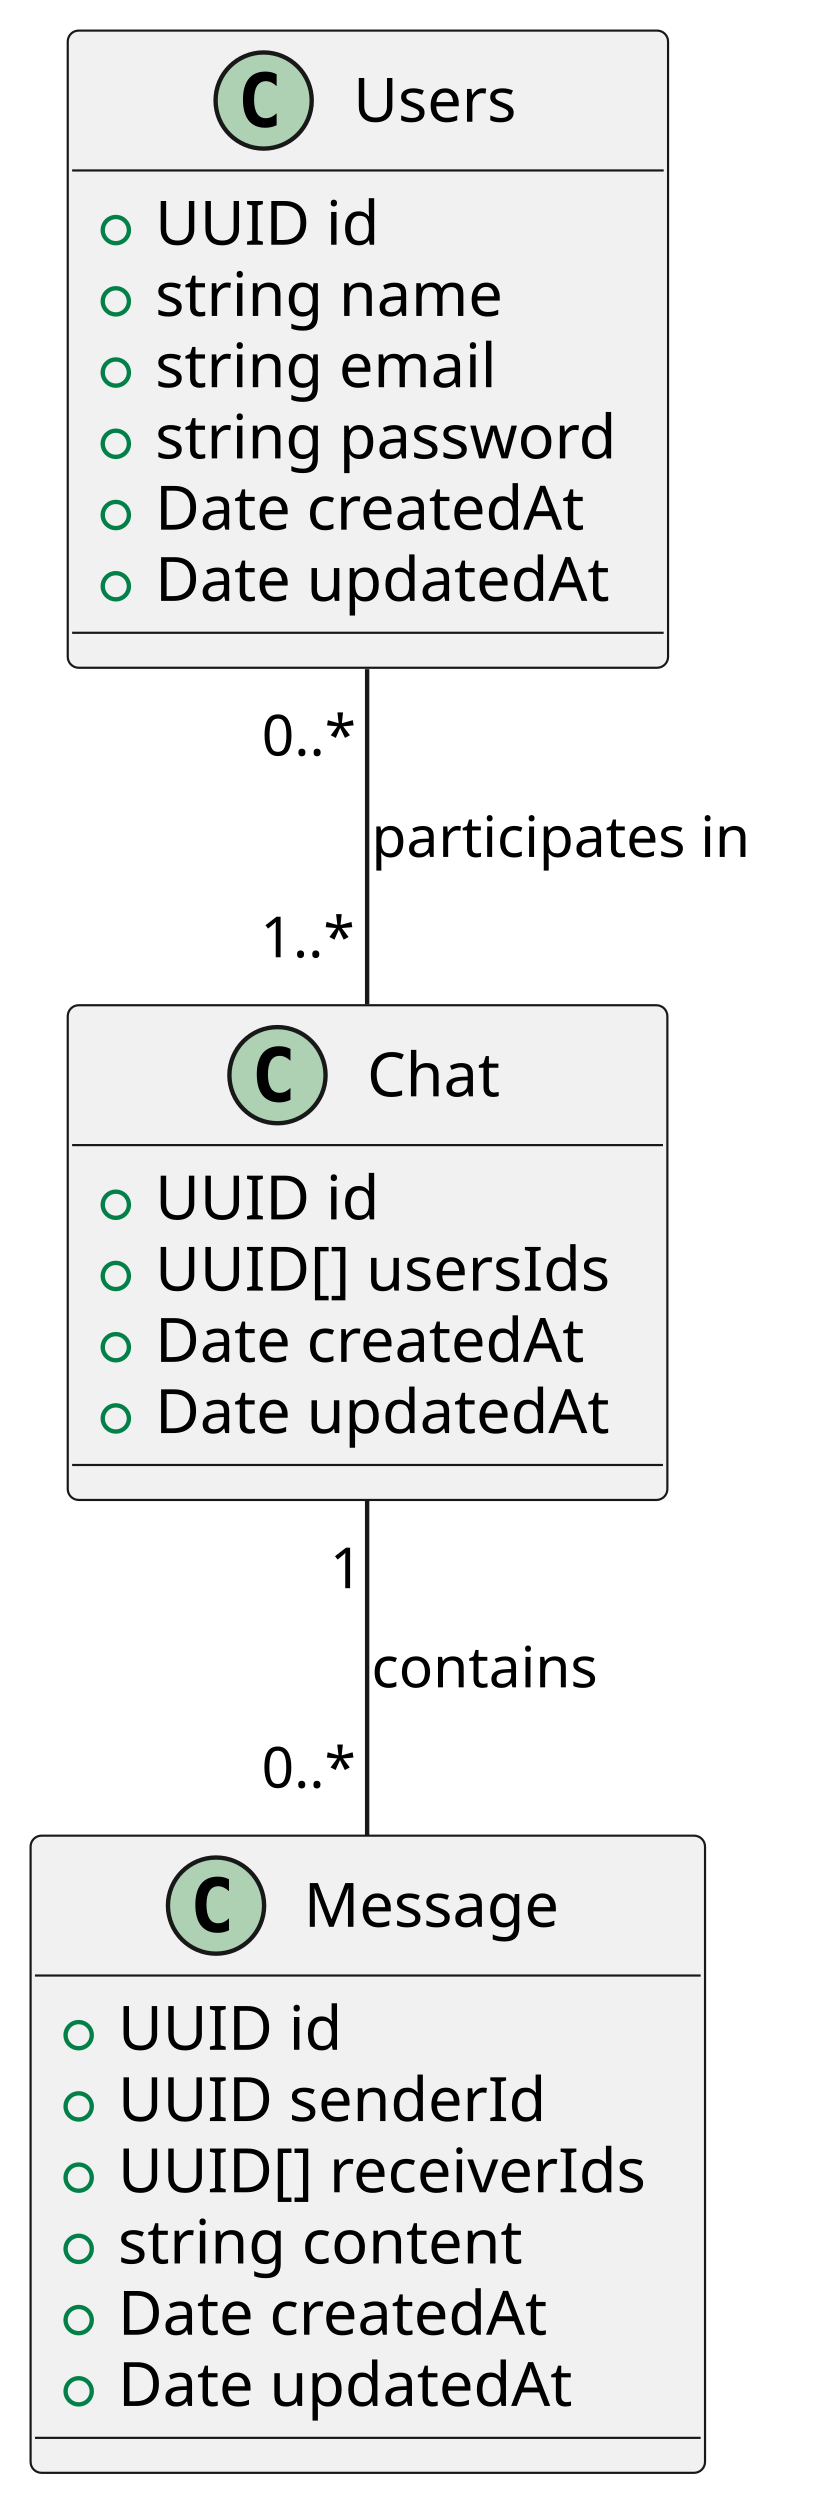
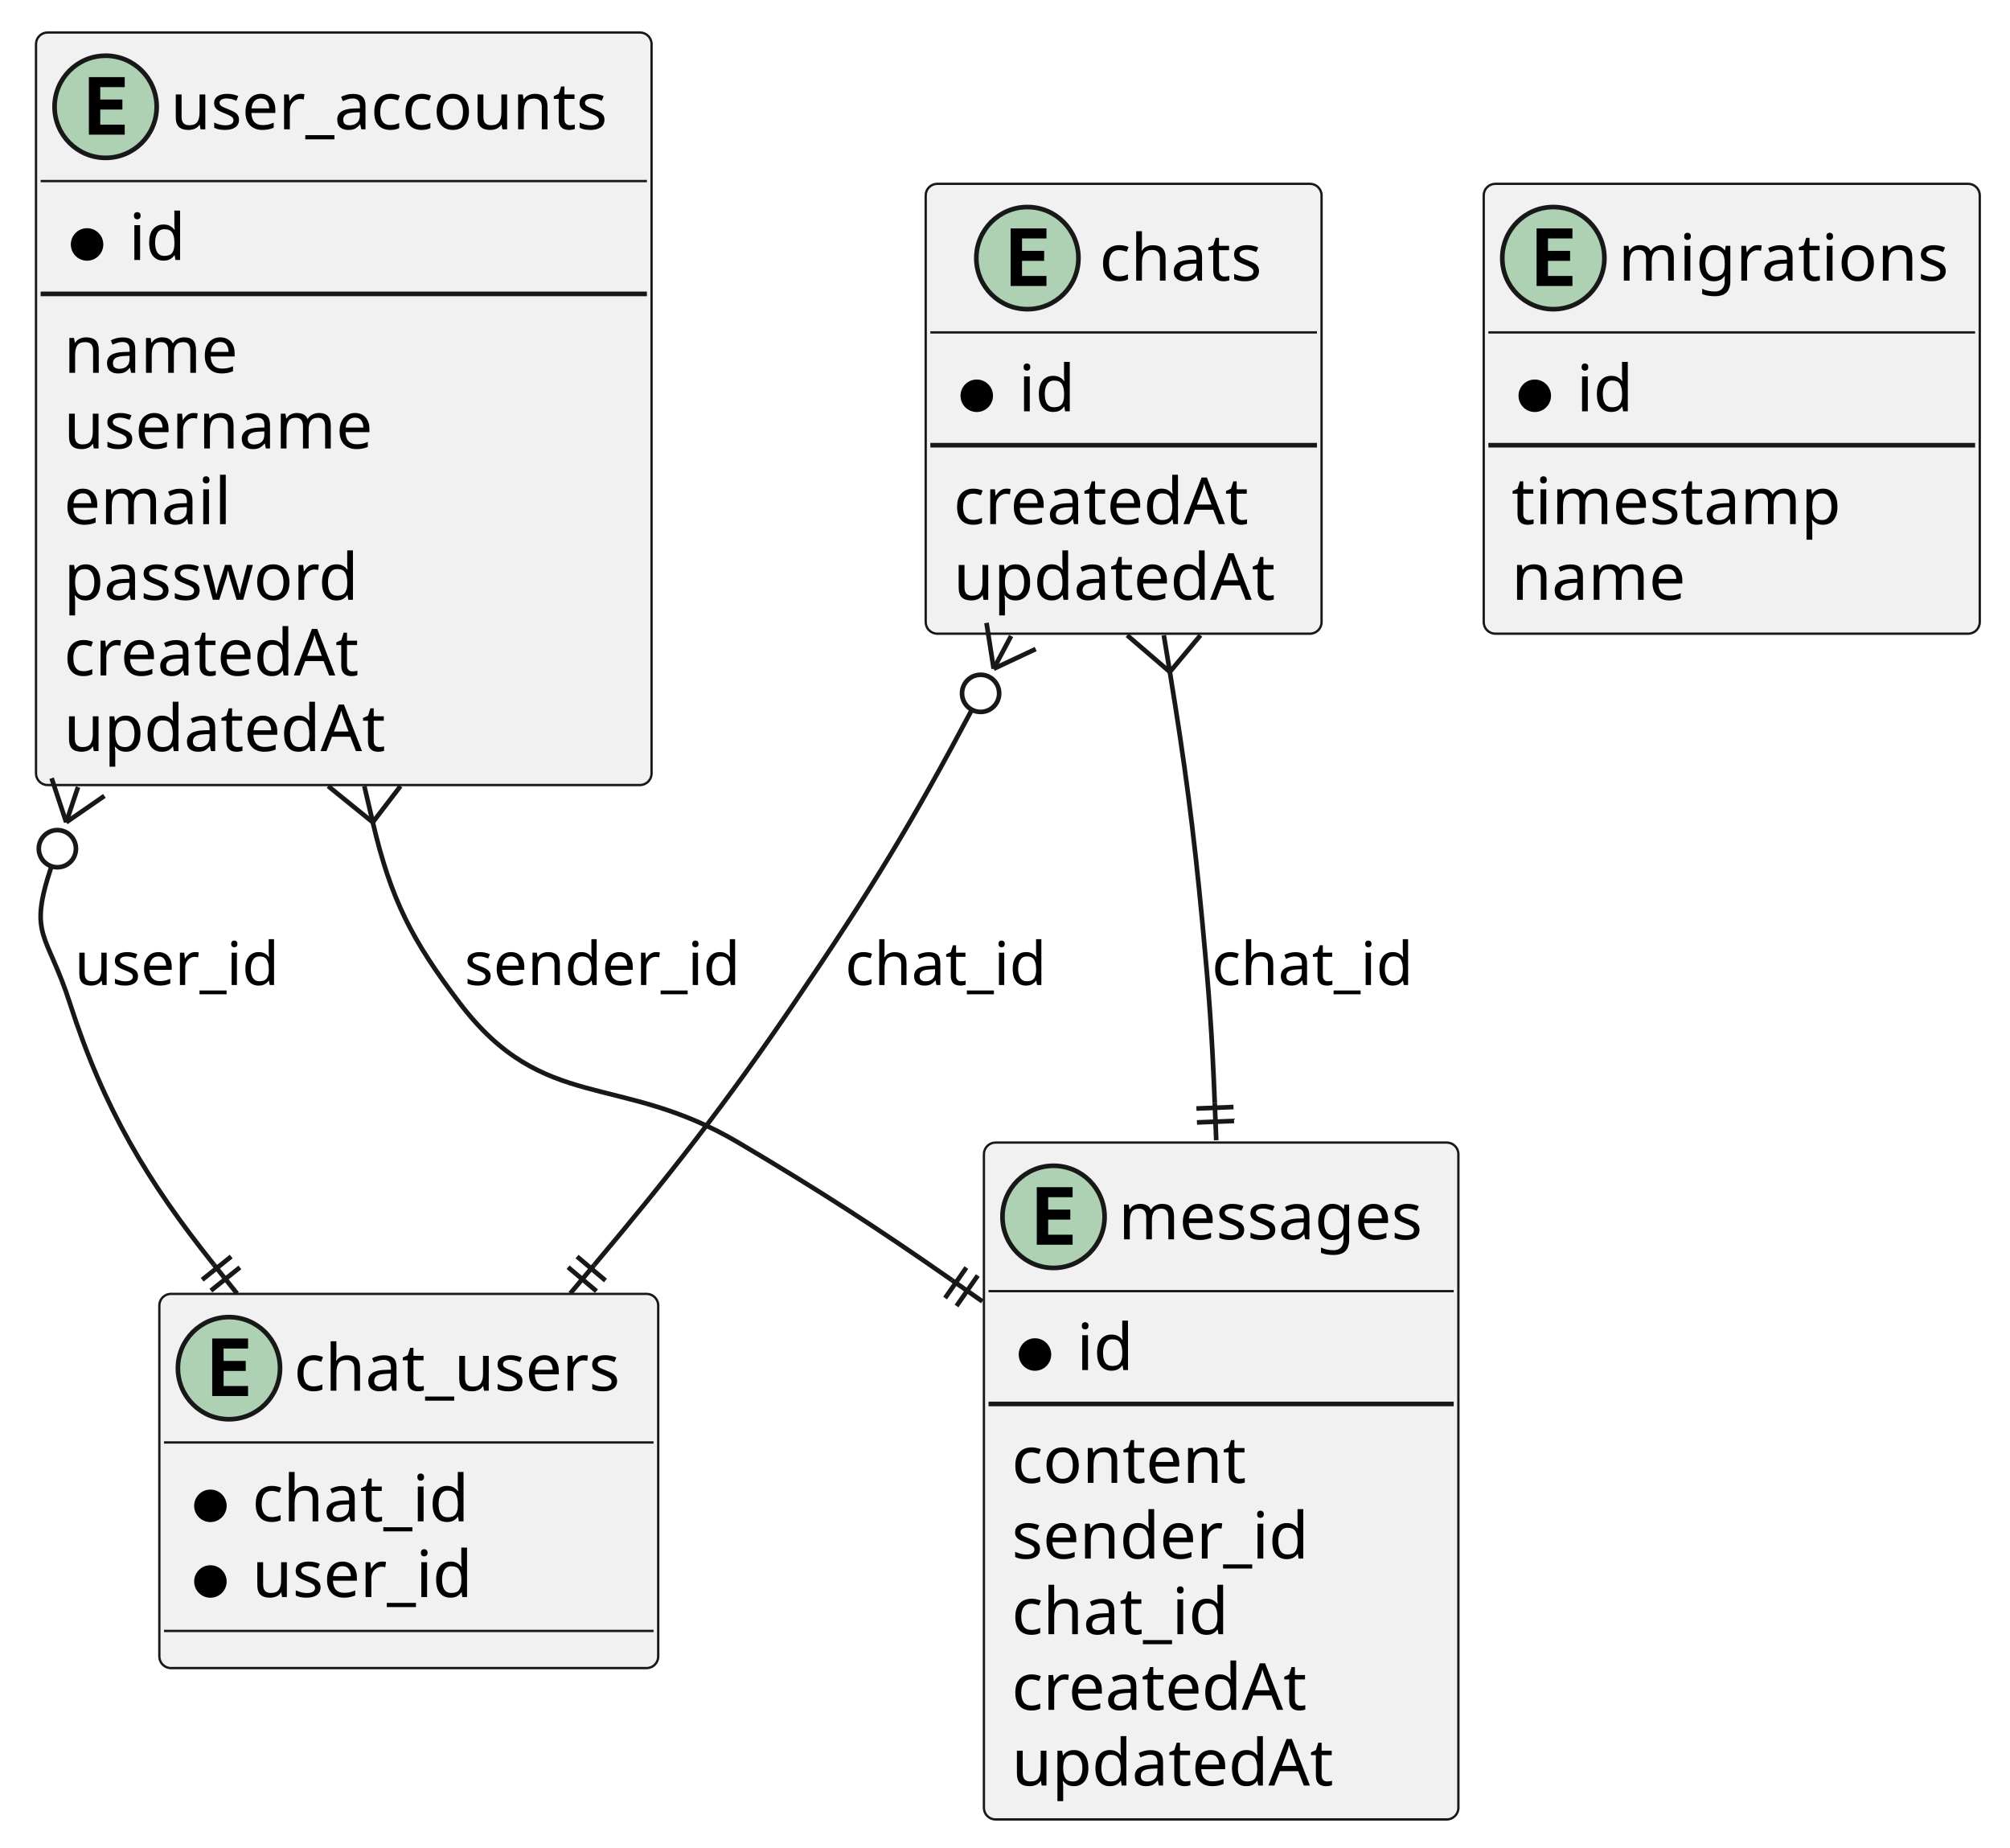
- <svg xmlns="http://www.w3.org/2000/svg" contentStyleType="text/css" height="572px" preserveAspectRatio="none" style="width:186px;height:572px;background:#FFFFFF;" version="1.1" viewBox="0 0 186 572" width="186px" zoomAndPan="magnify">
+ <svg xmlns="http://www.w3.org/2000/svg" contentStyleType="text/css" data-diagram-type="CLASS" height="398px" preserveAspectRatio="none" style="width:433px;height:398px;background:#FFFFFF;" version="1.1" viewBox="0 0 433 398" width="433px" zoomAndPan="magnify">
  <defs />
  <g>
-     <g id="elem_Users">
-       <rect codeLine="1" fill="#F1F1F1" height="145.781" id="Users" rx="2.5" ry="2.5" style="stroke:#181818;stroke-width:0.5;" width="137.351" x="15.5" y="7" />
-       <ellipse cx="60.323" cy="23" fill="#ADD1B2" rx="11" ry="11" style="stroke:#181818;stroke-width:1.0;" />
-       <path d="M63.292,28.641 Q62.714,28.938 62.073,29.078 Q61.433,29.234 60.73,29.234 Q58.23,29.234 56.901,27.594 Q55.589,25.938 55.589,22.812 Q55.589,19.688 56.901,18.031 Q58.23,16.375 60.73,16.375 Q61.433,16.375 62.073,16.531 Q62.73,16.688 63.292,16.984 L63.292,19.703 Q62.667,19.125 62.073,18.859 Q61.48,18.578 60.855,18.578 Q59.511,18.578 58.823,19.656 Q58.136,20.719 58.136,22.812 Q58.136,24.906 58.823,25.984 Q59.511,27.047 60.855,27.047 Q61.48,27.047 62.073,26.781 Q62.667,26.5 63.292,25.922 L63.292,28.641 Z " fill="#000000" />
-       <text fill="#000000" font-family="sans-serif" font-size="14" lengthAdjust="spacing" textLength="39.204" x="80.823" y="27.847">Users</text>
-       <line style="stroke:#181818;stroke-width:0.5;" x1="16.5" x2="151.851" y1="39" y2="39" />
-       <ellipse cx="26.5" cy="52.648" fill="none" rx="3" ry="3" style="stroke:#038048;stroke-width:1.0;" />
-       <text fill="#000000" font-family="sans-serif" font-size="14" lengthAdjust="spacing" textLength="52.63" x="35.5" y="55.995">UUID id</text>
-       <ellipse cx="26.5" cy="68.945" fill="none" rx="3" ry="3" style="stroke:#038048;stroke-width:1.0;" />
-       <text fill="#000000" font-family="sans-serif" font-size="14" lengthAdjust="spacing" textLength="84.342" x="35.5" y="72.292">string name</text>
-       <ellipse cx="26.5" cy="85.242" fill="none" rx="3" ry="3" style="stroke:#038048;stroke-width:1.0;" />
-       <text fill="#000000" font-family="sans-serif" font-size="14" lengthAdjust="spacing" textLength="83.248" x="35.5" y="88.589">string email</text>
-       <ellipse cx="26.5" cy="101.539" fill="none" rx="3" ry="3" style="stroke:#038048;stroke-width:1.0;" />
-       <text fill="#000000" font-family="sans-serif" font-size="14" lengthAdjust="spacing" textLength="111.351" x="35.5" y="104.886">string password</text>
-       <ellipse cx="26.5" cy="117.836" fill="none" rx="3" ry="3" style="stroke:#038048;stroke-width:1.0;" />
-       <text fill="#000000" font-family="sans-serif" font-size="14" lengthAdjust="spacing" textLength="106.613" x="35.5" y="121.183">Date createdAt</text>
-       <ellipse cx="26.5" cy="134.133" fill="none" rx="3" ry="3" style="stroke:#038048;stroke-width:1.0;" />
-       <text fill="#000000" font-family="sans-serif" font-size="14" lengthAdjust="spacing" textLength="111.193" x="35.5" y="137.48">Date updatedAt</text>
-       <line style="stroke:#181818;stroke-width:0.5;" x1="16.5" x2="151.851" y1="144.781" y2="144.781" />
+     <g id="elem_UA">
+       <rect codeLine="1" fill="#F1F1F1" height="162.078" id="UA" rx="2.5" ry="2.5" style="stroke:#181818;stroke-width:0.5;" width="132.605" x="7.756" y="7" />
+       <ellipse cx="22.756" cy="23" fill="#ADD1B2" rx="11" ry="11" style="stroke:#181818;stroke-width:1;" />
+       <path d="M26.865,29 L19.146,29 L19.146,16.609 L26.865,16.609 L26.865,18.766 L21.599,18.766 L21.599,21.438 L26.365,21.438 L26.365,23.594 L21.599,23.594 L21.599,26.844 L26.865,26.844 L26.865,29 Z " fill="#000000" />
+       <text fill="#000000" font-family="sans-serif" font-size="14" lengthAdjust="spacing" textLength="100.605" x="36.756" y="27.847">user_accounts</text>
+       <line style="stroke:#181818;stroke-width:0.5;" x1="8.756" x2="139.36" y1="39" y2="39" />
+       <ellipse cx="18.756" cy="52.648" fill="#000000" rx="3" ry="3" style="stroke:#000000;stroke-width:1;" />
+       <text fill="#000000" font-family="sans-serif" font-size="14" lengthAdjust="spacing" textLength="12.776" x="27.756" y="55.995">id</text>
+       <line style="stroke:#181818;stroke-width:1;" x1="8.756" x2="139.36" y1="63.297" y2="63.297" />
+       <text fill="#000000" font-family="sans-serif" font-size="14" lengthAdjust="spacing" textLength="39.703" x="13.756" y="80.292">name</text>
+       <text fill="#000000" font-family="sans-serif" font-size="14" lengthAdjust="spacing" textLength="70.239" x="13.756" y="96.589">username</text>
+       <text fill="#000000" font-family="sans-serif" font-size="14" lengthAdjust="spacing" textLength="38.609" x="13.756" y="112.886">email</text>
+       <text fill="#000000" font-family="sans-serif" font-size="14" lengthAdjust="spacing" textLength="66.712" x="13.756" y="129.183">password</text>
+       <text fill="#000000" font-family="sans-serif" font-size="14" lengthAdjust="spacing" textLength="68.701" x="13.756" y="145.48">createdAt</text>
+       <text fill="#000000" font-family="sans-serif" font-size="14" lengthAdjust="spacing" textLength="73.281" x="13.756" y="161.776">updatedAt</text>
    </g>
-     <g id="elem_Chat">
-       <rect codeLine="10" fill="#F1F1F1" height="113.188" id="Chat" rx="2.5" ry="2.5" style="stroke:#181818;stroke-width:0.5;" width="137.193" x="15.5" y="230" />
-       <ellipse cx="63.488" cy="246" fill="#ADD1B2" rx="11" ry="11" style="stroke:#181818;stroke-width:1.0;" />
-       <path d="M66.457,251.641 Q65.879,251.938 65.238,252.078 Q64.598,252.234 63.895,252.234 Q61.395,252.234 60.066,250.594 Q58.754,248.938 58.754,245.812 Q58.754,242.688 60.066,241.031 Q61.395,239.375 63.895,239.375 Q64.598,239.375 65.238,239.531 Q65.894,239.688 66.457,239.984 L66.457,242.703 Q65.832,242.125 65.238,241.859 Q64.644,241.578 64.019,241.578 Q62.676,241.578 61.988,242.656 Q61.301,243.719 61.301,245.812 Q61.301,247.906 61.988,248.984 Q62.676,250.047 64.019,250.047 Q64.644,250.047 65.238,249.781 Q65.832,249.5 66.457,248.922 L66.457,251.641 Z " fill="#000000" />
-       <text fill="#000000" font-family="sans-serif" font-size="14" lengthAdjust="spacing" textLength="32.717" x="83.988" y="250.847">Chat</text>
-       <line style="stroke:#181818;stroke-width:0.5;" x1="16.5" x2="151.693" y1="262" y2="262" />
-       <ellipse cx="26.5" cy="275.648" fill="none" rx="3" ry="3" style="stroke:#038048;stroke-width:1.0;" />
-       <text fill="#000000" font-family="sans-serif" font-size="14" lengthAdjust="spacing" textLength="52.63" x="35.5" y="278.995">UUID id</text>
-       <ellipse cx="26.5" cy="291.945" fill="none" rx="3" ry="3" style="stroke:#038048;stroke-width:1.0;" />
-       <text fill="#000000" font-family="sans-serif" font-size="14" lengthAdjust="spacing" textLength="108.917" x="35.5" y="295.292">UUID[] usersIds</text>
-       <ellipse cx="26.5" cy="308.242" fill="none" rx="3" ry="3" style="stroke:#038048;stroke-width:1.0;" />
-       <text fill="#000000" font-family="sans-serif" font-size="14" lengthAdjust="spacing" textLength="106.613" x="35.5" y="311.589">Date createdAt</text>
-       <ellipse cx="26.5" cy="324.539" fill="none" rx="3" ry="3" style="stroke:#038048;stroke-width:1.0;" />
-       <text fill="#000000" font-family="sans-serif" font-size="14" lengthAdjust="spacing" textLength="111.193" x="35.5" y="327.886">Date updatedAt</text>
-       <line style="stroke:#181818;stroke-width:0.5;" x1="16.5" x2="151.693" y1="335.188" y2="335.188" />
+     <g id="elem_CU">
+       <rect codeLine="12" fill="#F1F1F1" height="80.594" id="CU" rx="2.5" ry="2.5" style="stroke:#181818;stroke-width:0.5;" width="107.469" x="34.326" y="278.67" />
+       <ellipse cx="49.326" cy="294.67" fill="#ADD1B2" rx="11" ry="11" style="stroke:#181818;stroke-width:1;" />
+       <path d="M53.435,300.67 L45.716,300.67 L45.716,288.279 L53.435,288.279 L53.435,290.436 L48.169,290.436 L48.169,293.108 L52.935,293.108 L52.935,295.264 L48.169,295.264 L48.169,298.514 L53.435,298.514 L53.435,300.67 Z " fill="#000000" />
+       <text fill="#000000" font-family="sans-serif" font-size="14" lengthAdjust="spacing" textLength="75.469" x="63.326" y="299.517">chat_users</text>
+       <line style="stroke:#181818;stroke-width:0.5;" x1="35.326" x2="140.794" y1="310.67" y2="310.67" />
+       <ellipse cx="45.326" cy="324.318" fill="#000000" rx="3" ry="3" style="stroke:#000000;stroke-width:1;" />
+       <text fill="#000000" font-family="sans-serif" font-size="14" lengthAdjust="spacing" textLength="50.415" x="54.326" y="327.665">chat_id</text>
+       <ellipse cx="45.326" cy="340.615" fill="#000000" rx="3" ry="3" style="stroke:#000000;stroke-width:1;" />
+       <text fill="#000000" font-family="sans-serif" font-size="14" lengthAdjust="spacing" textLength="50.312" x="54.326" y="343.962">user_id</text>
+       <line style="stroke:#181818;stroke-width:0.5;" x1="35.326" x2="140.794" y1="351.264" y2="351.264" />
    </g>
-     <g id="elem_Message">
-       <rect codeLine="17" fill="#F1F1F1" height="145.781" id="Message" rx="2.5" ry="2.5" style="stroke:#181818;stroke-width:0.5;" width="154.31" x="7" y="420" />
-       <ellipse cx="49.428" cy="436" fill="#ADD1B2" rx="11" ry="11" style="stroke:#181818;stroke-width:1.0;" />
-       <path d="M52.397,441.641 Q51.819,441.938 51.178,442.078 Q50.537,442.234 49.834,442.234 Q47.334,442.234 46.006,440.594 Q44.694,438.938 44.694,435.812 Q44.694,432.688 46.006,431.031 Q47.334,429.375 49.834,429.375 Q50.537,429.375 51.178,429.531 Q51.834,429.688 52.397,429.984 L52.397,432.703 Q51.772,432.125 51.178,431.859 Q50.584,431.578 49.959,431.578 Q48.615,431.578 47.928,432.656 Q47.24,433.719 47.24,435.812 Q47.24,437.906 47.928,438.984 Q48.615,440.047 49.959,440.047 Q50.584,440.047 51.178,439.781 Q51.772,439.5 52.397,438.922 L52.397,441.641 Z " fill="#000000" />
-       <text fill="#000000" font-family="sans-serif" font-size="14" lengthAdjust="spacing" textLength="61.359" x="69.523" y="440.847">Message</text>
-       <line style="stroke:#181818;stroke-width:0.5;" x1="8" x2="160.31" y1="452" y2="452" />
-       <ellipse cx="18" cy="465.648" fill="none" rx="3" ry="3" style="stroke:#038048;stroke-width:1.0;" />
-       <text fill="#000000" font-family="sans-serif" font-size="14" lengthAdjust="spacing" textLength="52.63" x="27" y="468.995">UUID id</text>
-       <ellipse cx="18" cy="481.945" fill="none" rx="3" ry="3" style="stroke:#038048;stroke-width:1.0;" />
-       <text fill="#000000" font-family="sans-serif" font-size="14" lengthAdjust="spacing" textLength="100.905" x="27" y="485.292">UUID senderId</text>
-       <ellipse cx="18" cy="498.242" fill="none" rx="3" ry="3" style="stroke:#038048;stroke-width:1.0;" />
-       <text fill="#000000" font-family="sans-serif" font-size="14" lengthAdjust="spacing" textLength="128.31" x="27" y="501.589">UUID[] receiverIds</text>
-       <ellipse cx="18" cy="514.539" fill="none" rx="3" ry="3" style="stroke:#038048;stroke-width:1.0;" />
-       <text fill="#000000" font-family="sans-serif" font-size="14" lengthAdjust="spacing" textLength="98.239" x="27" y="517.886">string content</text>
-       <ellipse cx="18" cy="530.836" fill="none" rx="3" ry="3" style="stroke:#038048;stroke-width:1.0;" />
-       <text fill="#000000" font-family="sans-serif" font-size="14" lengthAdjust="spacing" textLength="106.613" x="27" y="534.183">Date createdAt</text>
-       <ellipse cx="18" cy="547.133" fill="none" rx="3" ry="3" style="stroke:#038048;stroke-width:1.0;" />
-       <text fill="#000000" font-family="sans-serif" font-size="14" lengthAdjust="spacing" textLength="111.193" x="27" y="550.48">Date updatedAt</text>
-       <line style="stroke:#181818;stroke-width:0.5;" x1="8" x2="160.31" y1="557.781" y2="557.781" />
+     <g id="elem_CH">
+       <rect codeLine="17" fill="#F1F1F1" height="96.891" id="CH" rx="2.5" ry="2.5" style="stroke:#181818;stroke-width:0.5;" width="85.281" x="199.416" y="39.59" />
+       <ellipse cx="221.323" cy="55.59" fill="#ADD1B2" rx="11" ry="11" style="stroke:#181818;stroke-width:1;" />
+       <path d="M225.432,61.59 L217.713,61.59 L217.713,49.199 L225.432,49.199 L225.432,51.356 L220.166,51.356 L220.166,54.028 L224.932,54.028 L224.932,56.184 L220.166,56.184 L220.166,59.434 L225.432,59.434 L225.432,61.59 Z " fill="#000000" />
+       <text fill="#000000" font-family="sans-serif" font-size="14" lengthAdjust="spacing" textLength="37.933" x="236.857" y="60.437">chats</text>
+       <line style="stroke:#181818;stroke-width:0.5;" x1="200.416" x2="283.697" y1="71.59" y2="71.59" />
+       <ellipse cx="210.416" cy="85.238" fill="#000000" rx="3" ry="3" style="stroke:#000000;stroke-width:1;" />
+       <text fill="#000000" font-family="sans-serif" font-size="14" lengthAdjust="spacing" textLength="12.776" x="219.416" y="88.585">id</text>
+       <line style="stroke:#181818;stroke-width:1;" x1="200.416" x2="283.697" y1="95.887" y2="95.887" />
+       <text fill="#000000" font-family="sans-serif" font-size="14" lengthAdjust="spacing" textLength="68.701" x="205.416" y="112.882">createdAt</text>
+       <text fill="#000000" font-family="sans-serif" font-size="14" lengthAdjust="spacing" textLength="73.281" x="205.416" y="129.179">updatedAt</text>
    </g>
-     <g id="link_Users_Chat">
-       <path codeLine="26" d="M84,153.1 C84,178.28 84,206.15 84,229.79 " fill="none" id="Users-Chat" style="stroke:#181818;stroke-width:1.0;" />
-       <text fill="#000000" font-family="sans-serif" font-size="13" lengthAdjust="spacing" textLength="93.101" x="85" y="196.067">participates in</text>
-       <text fill="#000000" font-family="sans-serif" font-size="13" lengthAdjust="spacing" textLength="23.036" x="59.889" y="172.866">0..*</text>
-       <text fill="#000000" font-family="sans-serif" font-size="13" lengthAdjust="spacing" textLength="23.036" x="59.589" y="219.028">1..*</text>
+     <g id="elem_M">
+       <rect codeLine="24" fill="#F1F1F1" height="145.781" id="M" rx="2.5" ry="2.5" style="stroke:#181818;stroke-width:0.5;" width="102.212" x="211.956" y="246.08" />
+       <ellipse cx="226.956" cy="262.08" fill="#ADD1B2" rx="11" ry="11" style="stroke:#181818;stroke-width:1;" />
+       <path d="M231.065,268.08 L223.346,268.08 L223.346,255.689 L231.065,255.689 L231.065,257.846 L225.799,257.846 L225.799,260.517 L230.565,260.517 L230.565,262.674 L225.799,262.674 L225.799,265.924 L231.065,265.924 L231.065,268.08 Z " fill="#000000" />
+       <text fill="#000000" font-family="sans-serif" font-size="14" lengthAdjust="spacing" textLength="70.212" x="240.956" y="266.927">messages</text>
+       <line style="stroke:#181818;stroke-width:0.5;" x1="212.956" x2="313.168" y1="278.08" y2="278.08" />
+       <ellipse cx="222.956" cy="291.728" fill="#000000" rx="3" ry="3" style="stroke:#000000;stroke-width:1;" />
+       <text fill="#000000" font-family="sans-serif" font-size="14" lengthAdjust="spacing" textLength="12.776" x="231.956" y="295.075">id</text>
+       <line style="stroke:#181818;stroke-width:1;" x1="212.956" x2="313.168" y1="302.377" y2="302.377" />
+       <text fill="#000000" font-family="sans-serif" font-size="14" lengthAdjust="spacing" textLength="53.601" x="217.956" y="319.372">content</text>
+       <text fill="#000000" font-family="sans-serif" font-size="14" lengthAdjust="spacing" textLength="67.812" x="217.956" y="335.669">sender_id</text>
+       <text fill="#000000" font-family="sans-serif" font-size="14" lengthAdjust="spacing" textLength="50.415" x="217.956" y="351.966">chat_id</text>
+       <text fill="#000000" font-family="sans-serif" font-size="14" lengthAdjust="spacing" textLength="68.701" x="217.956" y="368.263">createdAt</text>
+       <text fill="#000000" font-family="sans-serif" font-size="14" lengthAdjust="spacing" textLength="73.281" x="217.956" y="384.56">updatedAt</text>
    </g>
-     <g id="link_Chat_Message">
-       <path codeLine="27" d="M84,343.11 C84,366.77 84,394.66 84,419.87 " fill="none" id="Chat-Message" style="stroke:#181818;stroke-width:1.0;" />
-       <text fill="#000000" font-family="sans-serif" font-size="13" lengthAdjust="spacing" textLength="55.028" x="85" y="386.067">contains</text>
-       <text fill="#000000" font-family="sans-serif" font-size="13" lengthAdjust="spacing" textLength="8.271" x="75.493" y="363.387">1</text>
-       <text fill="#000000" font-family="sans-serif" font-size="13" lengthAdjust="spacing" textLength="23.036" x="59.854" y="409.017">0..*</text>
+     <g id="elem_MG">
+       <rect codeLine="34" fill="#F1F1F1" height="96.891" id="MG" rx="2.5" ry="2.5" style="stroke:#181818;stroke-width:0.5;" width="106.86" x="319.626" y="39.59" />
+       <ellipse cx="334.626" cy="55.59" fill="#ADD1B2" rx="11" ry="11" style="stroke:#181818;stroke-width:1;" />
+       <path d="M338.735,61.59 L331.016,61.59 L331.016,49.199 L338.735,49.199 L338.735,51.356 L333.469,51.356 L333.469,54.028 L338.235,54.028 L338.235,56.184 L333.469,56.184 L333.469,59.434 L338.735,59.434 L338.735,61.59 Z " fill="#000000" />
+       <text fill="#000000" font-family="sans-serif" font-size="14" lengthAdjust="spacing" textLength="74.86" x="348.626" y="60.437">migrations</text>
+       <line style="stroke:#181818;stroke-width:0.5;" x1="320.626" x2="425.486" y1="71.59" y2="71.59" />
+       <ellipse cx="330.626" cy="85.238" fill="#000000" rx="3" ry="3" style="stroke:#000000;stroke-width:1;" />
+       <text fill="#000000" font-family="sans-serif" font-size="14" lengthAdjust="spacing" textLength="12.776" x="339.626" y="88.585">id</text>
+       <line style="stroke:#181818;stroke-width:1;" x1="320.626" x2="425.486" y1="95.887" y2="95.887" />
+       <text fill="#000000" font-family="sans-serif" font-size="14" lengthAdjust="spacing" textLength="75.517" x="325.626" y="112.882">timestamp</text>
+       <text fill="#000000" font-family="sans-serif" font-size="14" lengthAdjust="spacing" textLength="39.703" x="325.626" y="129.179">name</text>
+     </g>
+     <g id="link_UA_CU">
+       <path codeLine="42" d="M11.09,186.578 C6,201.778 10.116,200.68 15.056,216.08 C22.376,238.87 31.886,254.645 46.056,272.345 " fill="none" id="UA-CU" style="stroke:#181818;stroke-width:1;" />
+       <line style="stroke:#181818;stroke-width:1;" x1="14.265" x2="11.116" y1="177.096" y2="167.605" />
+       <line style="stroke:#181818;stroke-width:1;" x1="14.265" x2="22.495" y1="177.096" y2="171.415" />
+       <line style="stroke:#181818;stroke-width:1;" x1="14.265" x2="16.806" y1="177.096" y2="169.51" />
+       <ellipse cx="12.36" cy="182.785" fill="none" rx="4" ry="4" style="stroke:#181818;stroke-width:1;" />
+       <line style="stroke:#181818;stroke-width:1;" x1="51.678" x2="45.433" y1="272.967" y2="277.967" />
+       <line style="stroke:#181818;stroke-width:1;" x1="49.803" x2="43.558" y1="270.626" y2="275.625" />
+       <line style="stroke:#181818;stroke-width:1;" x1="46.056" x2="51.056" y1="272.345" y2="278.59" />
+       <text fill="#000000" font-family="sans-serif" font-size="13" lengthAdjust="spacing" textLength="46.719" x="16.056" y="212.147">user_id</text>
+     </g>
+     <g id="link_CH_CU">
+       <path codeLine="43" d="M209.365,152.863 C196.446,177.163 188.166,190.89 171.056,216.08 C156.446,237.6 143.544,254.035 128.014,272.445 " fill="none" id="CH-CU" style="stroke:#181818;stroke-width:1;" />
+       <line style="stroke:#181818;stroke-width:1;" x1="214.06" x2="212.518" y1="144.034" y2="134.153" />
+       <line style="stroke:#181818;stroke-width:1;" x1="214.06" x2="223.113" y1="144.034" y2="139.787" />
+       <line style="stroke:#181818;stroke-width:1;" x1="214.06" x2="217.816" y1="144.034" y2="136.97" />
+       <ellipse cx="211.243" cy="149.331" fill="none" rx="4" ry="4" style="stroke:#181818;stroke-width:1;" />
+       <line style="stroke:#181818;stroke-width:1;" x1="128.492" x2="122.377" y1="278.082" y2="272.923" />
+       <line style="stroke:#181818;stroke-width:1;" x1="130.427" x2="124.312" y1="275.789" y2="270.63" />
+       <line style="stroke:#181818;stroke-width:1;" x1="128.014" x2="122.856" y1="272.445" y2="278.56" />
+       <text fill="#000000" font-family="sans-serif" font-size="13" lengthAdjust="spacing" textLength="46.814" x="182.056" y="212.147">chat_id</text>
+     </g>
+     <g id="link_UA_M">
+       <path codeLine="44" d="M80.307,177.1 C84.207,193.78 88.776,202.58 99.056,216.08 C117.116,239.8 133.396,230.9 159.056,246.08 C176.626,256.47 188.595,264.223 205.065,275.713 " fill="none" id="UA-M" style="stroke:#181818;stroke-width:1;" />
+       <line style="stroke:#181818;stroke-width:1;" x1="80.307" x2="70.696" y1="177.1" y2="169.31" />
+       <line style="stroke:#181818;stroke-width:1;" x1="80.307" x2="86.276" y1="177.1" y2="169.31" />
+       <line style="stroke:#181818;stroke-width:1;" x1="80.307" x2="78.486" y1="177.1" y2="169.31" />
+       <line style="stroke:#181818;stroke-width:1;" x1="210.634" x2="206.056" y1="274.721" y2="281.282" />
+       <line style="stroke:#181818;stroke-width:1;" x1="208.173" x2="203.596" y1="273.004" y2="279.565" />
+       <line style="stroke:#181818;stroke-width:1;" x1="205.065" x2="211.626" y1="275.713" y2="280.29" />
+       <text fill="#000000" font-family="sans-serif" font-size="13" lengthAdjust="spacing" textLength="62.969" x="100.056" y="212.147">sender_id</text>
+     </g>
+     <g id="link_CH_M">
+       <path codeLine="45" d="M252.01,144.715 C255.17,163.985 257.136,178.58 259.056,199.08 C260.466,214.09 261.078,222.216 261.688,237.586 " fill="none" id="CH-M" style="stroke:#181818;stroke-width:1;" />
+       <line style="stroke:#181818;stroke-width:1;" x1="252.01" x2="242.821" y1="144.715" y2="136.82" />
+       <line style="stroke:#181818;stroke-width:1;" x1="252.01" x2="258.61" y1="144.715" y2="136.82" />
+       <line style="stroke:#181818;stroke-width:1;" x1="252.01" x2="250.716" y1="144.715" y2="136.82" />
+       <line style="stroke:#181818;stroke-width:1;" x1="265.844" x2="257.85" y1="241.424" y2="241.742" />
+       <line style="stroke:#181818;stroke-width:1;" x1="265.725" x2="257.731" y1="238.427" y2="238.744" />
+       <line style="stroke:#181818;stroke-width:1;" x1="261.688" x2="262.006" y1="237.586" y2="245.58" />
+       <text fill="#000000" font-family="sans-serif" font-size="13" lengthAdjust="spacing" textLength="46.814" x="261.056" y="212.147">chat_id</text>
    </g>
  </g>
</svg>
